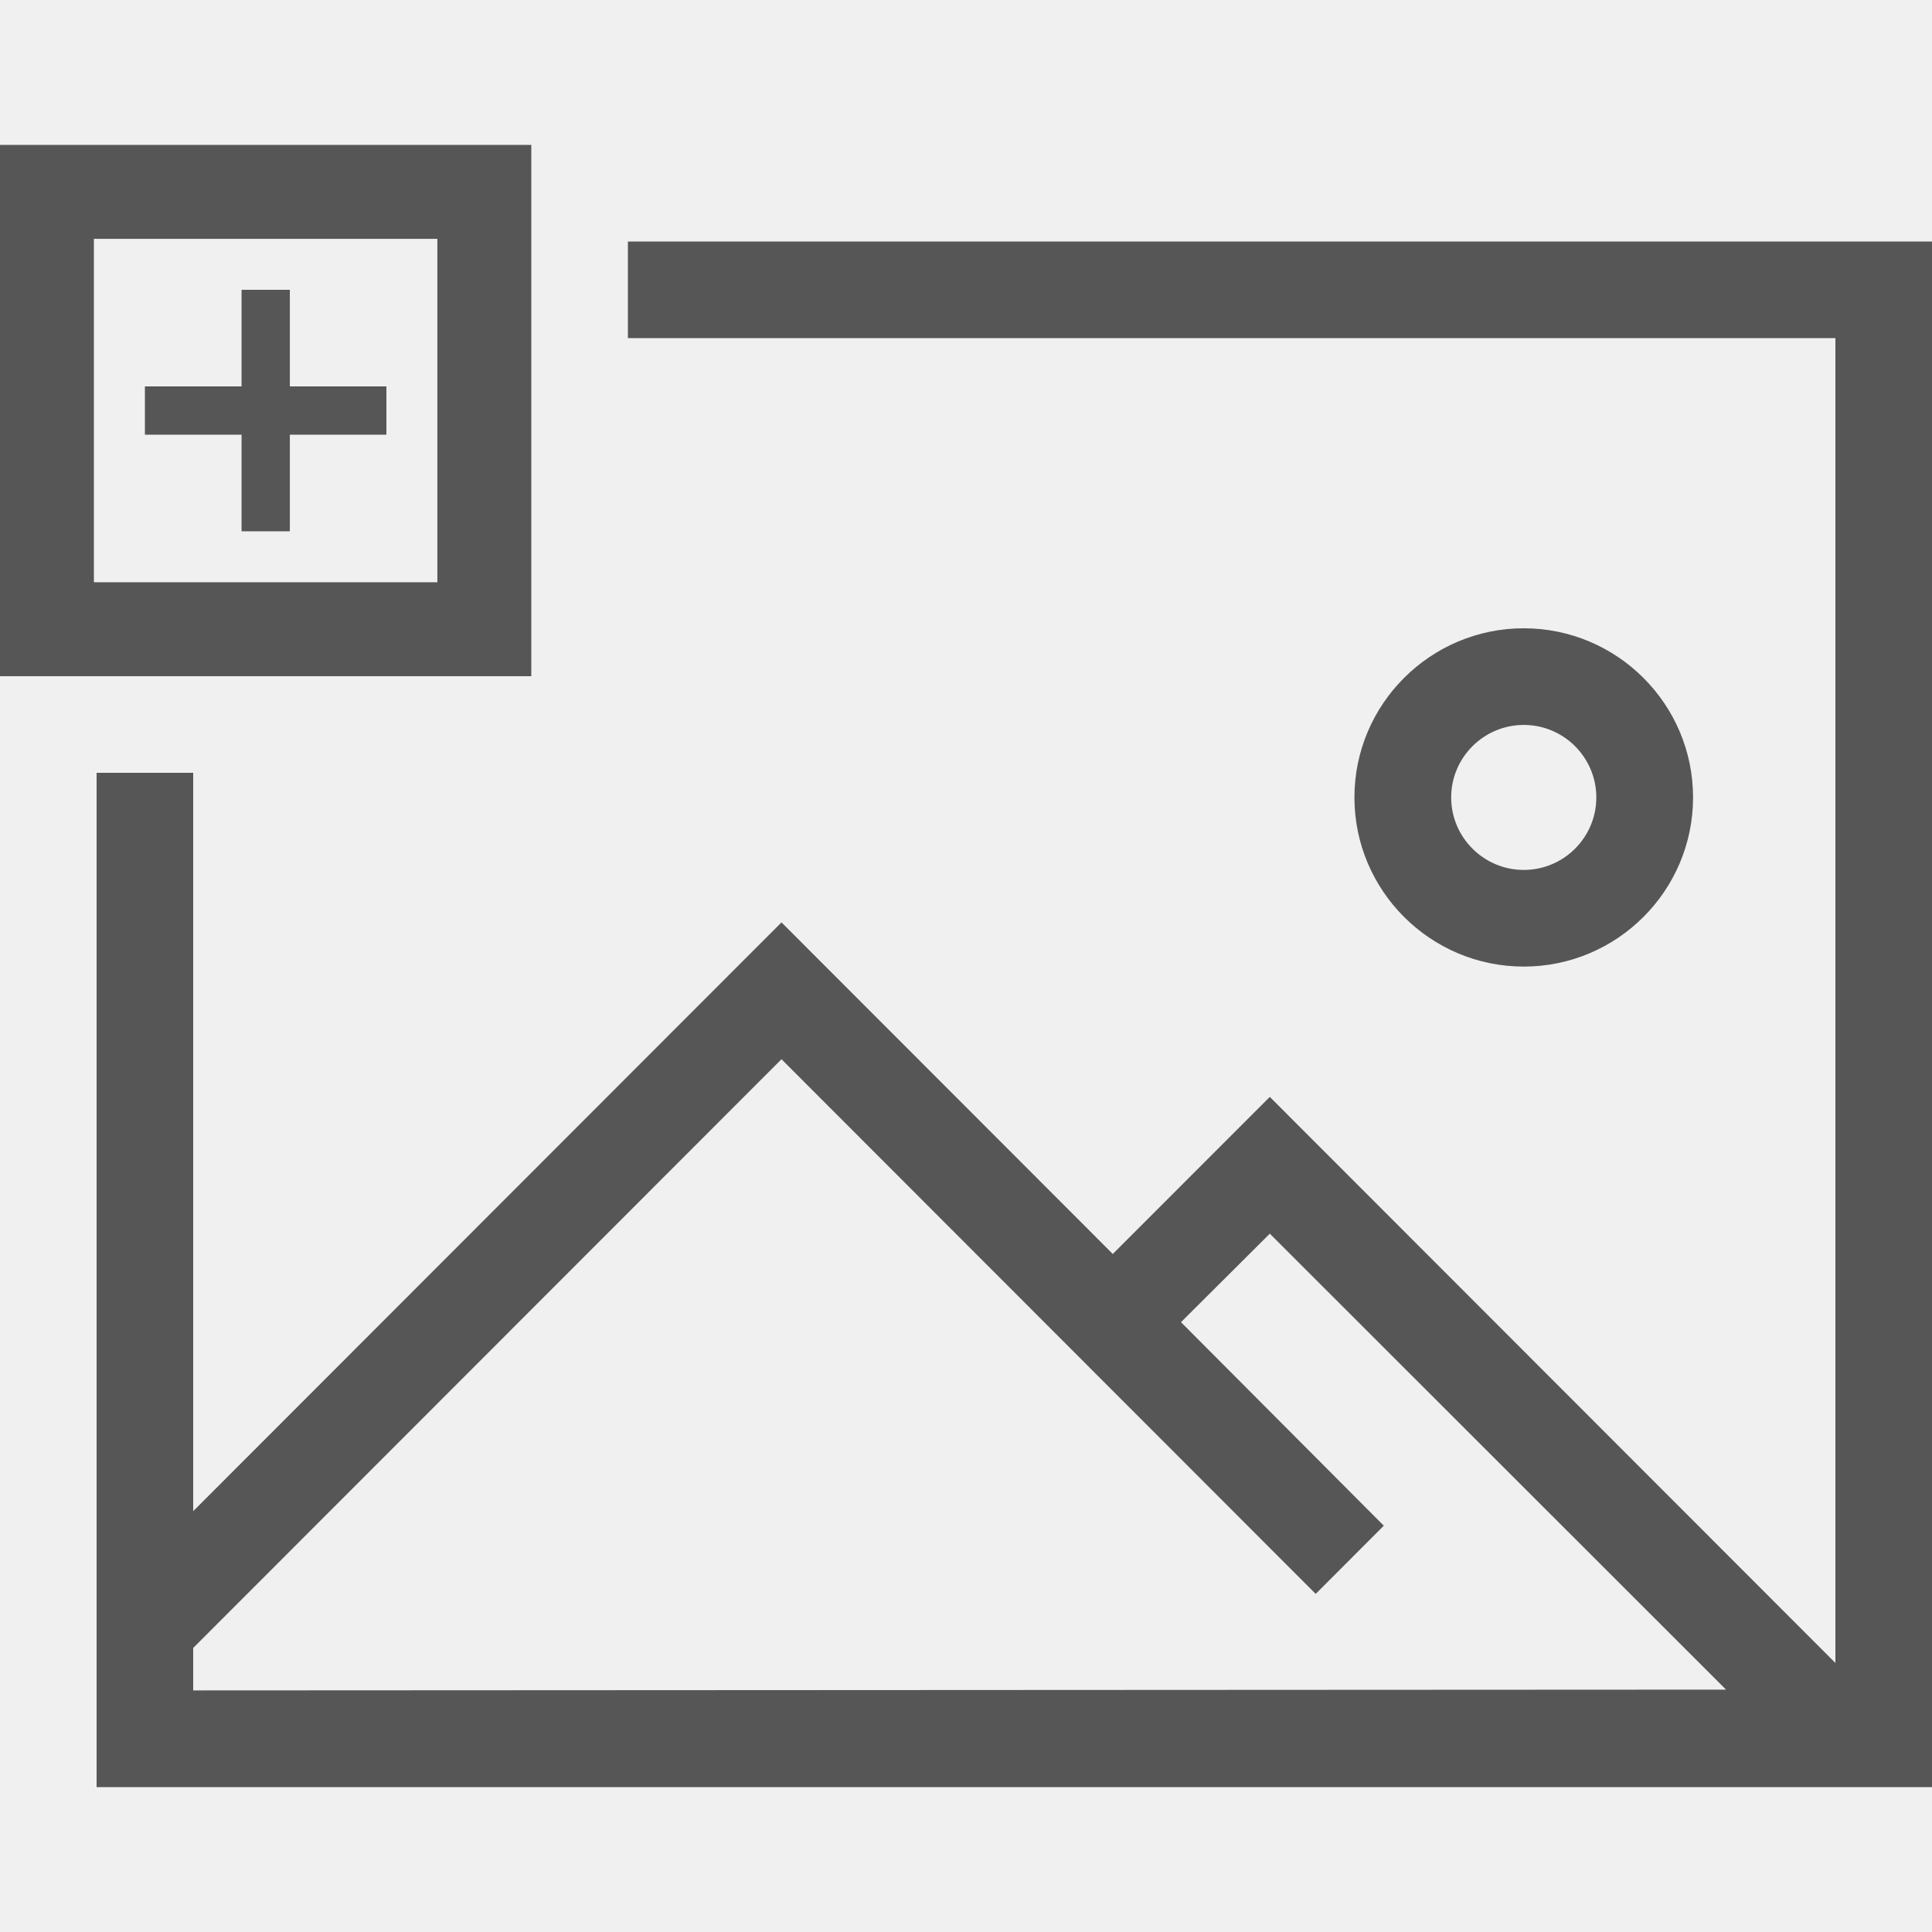
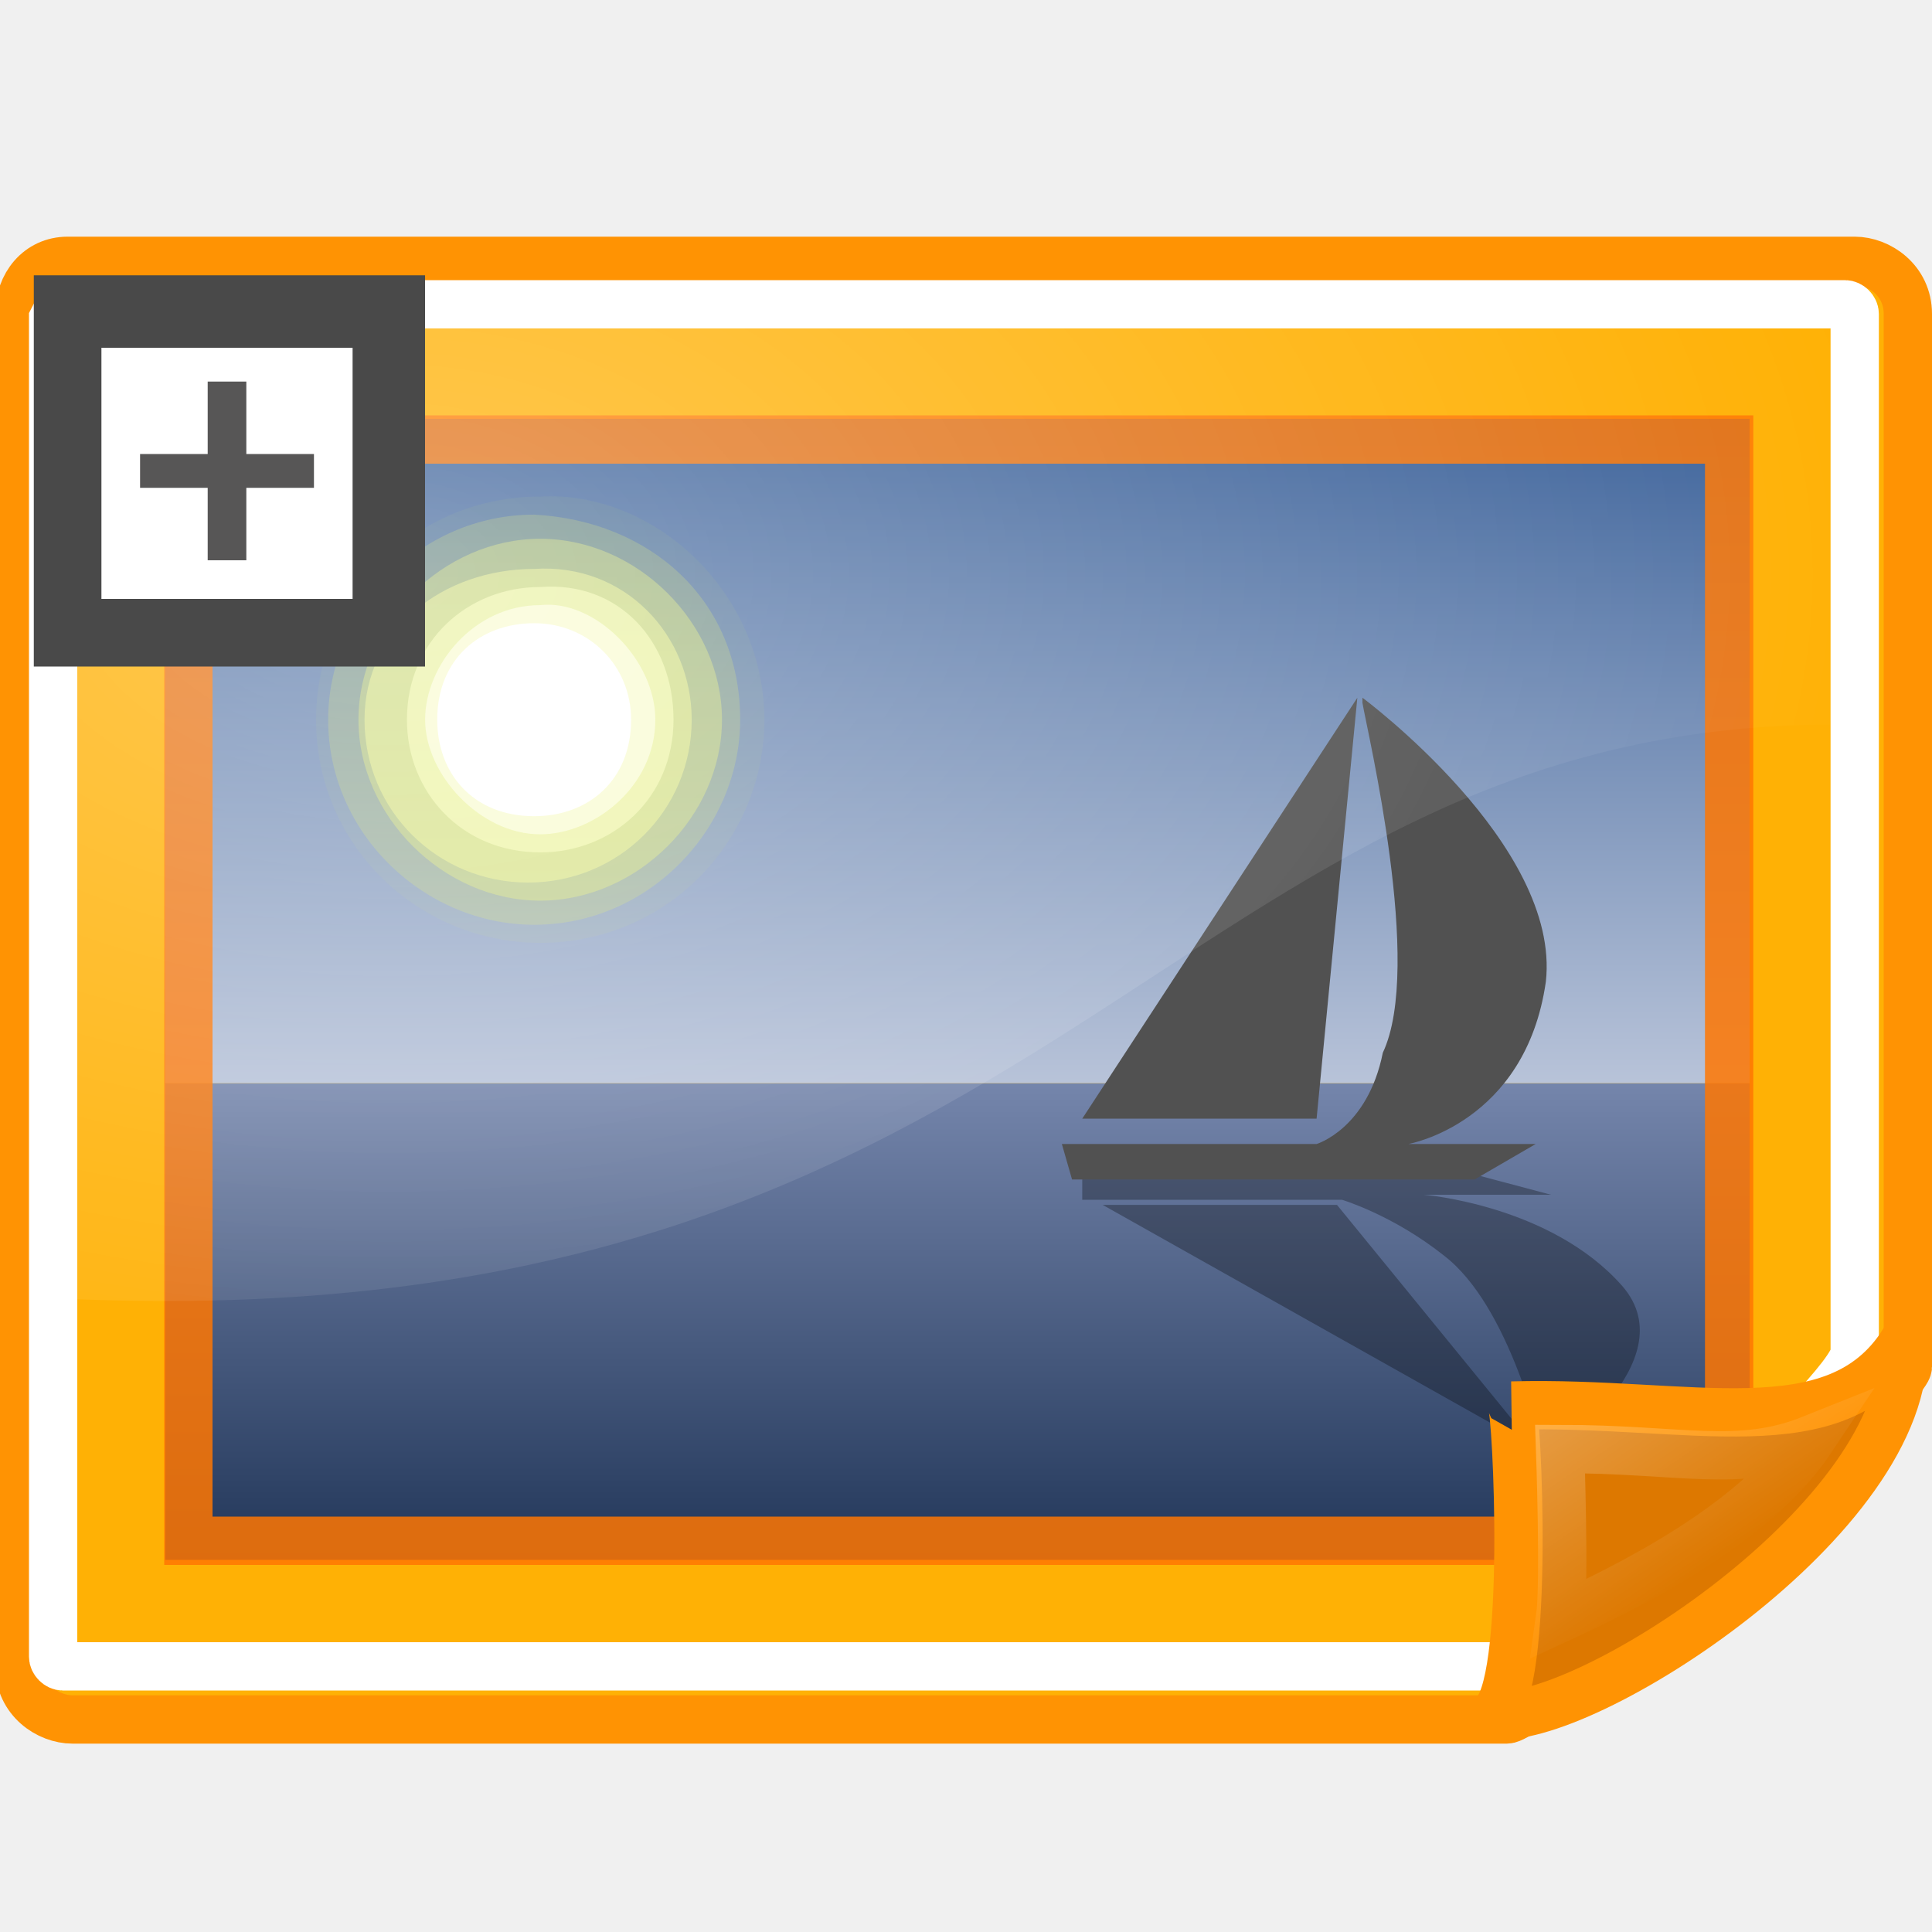
- <svg xmlns="http://www.w3.org/2000/svg" version="1.1" id="icon-popover" x="0px" y="0px" width="40px" height="40px" viewBox="0 0 40 40" enable-background="new 0 0 40 40" xml:space="preserve">
-   <path fill="#575656" d="M31.548,20.012c-1.933,0-3.506-1.571-3.506-3.502c0-1.931,1.573-3.502,3.506-3.502s3.505,1.571,3.505,3.502  C35.053,18.441,33.48,20.012,31.548,20.012z M31.548,15.009c-0.827,0-1.503,0.673-1.503,1.501c0,0.828,0.676,1.501,1.503,1.501  c0.828,0,1.502-0.673,1.502-1.501C33.05,15.682,32.376,15.009,31.548,15.009z" />
-   <path fill="#575656" d="M11,14H0V3h11V14z M1.944,12.055h7.111v-7.11H1.944V12.055z" />
-   <polygon fill="#575656" points="8,8 6.001,8 6.001,6 5.001,6 5.001,8 3,8 3,9 5.001,9 5.001,11 6.001,11 6.001,9 8,9 " />
-   <path fill="#575656" d="M13,5v2.001h25V34.43L26.29,22.71l-3.251,3.252l-6.859-6.865L4,31.287V16H2v21h38V5H13z M4,34.998v-0.879  L16.18,21.93L27.24,33l1.41-1.412l-4.199-4.214l1.839-1.832l9.446,9.44" />
+ <svg xmlns="http://www.w3.org/2000/svg" version="1.1" id="icon-slidset" x="0px" y="0px" viewBox="-277 400.9 40 40" enable-background="new -277 400.9 40 40" xml:space="preserve">
+   <path id="rect7603" fill="#FFB105" stroke="#FF9303" d="M-275.6,406.3h37c0.5,0,1.1,0.4,1.1,1.1v21.8c0,0.5-7.7,7.3-8.3,7.3h-29.7  c-0.5,0-1.1-0.4-1.1-1.1v-28C-276.6,406.8-276.2,406.3-275.6,406.3z" />
+   <g id="g7654" transform="matrix(1.054774,0,0,1.049989,-0.814647,4.485012)">
+     <linearGradient id="path7644_1_" gradientUnits="userSpaceOnUse" x1="-538.789" y1="804.221" x2="-538.789" y2="805.293" gradientTransform="matrix(19.1921 0 0 13.7421 10097.433 -10654.642)">
+       <stop offset="0" style="stop-color:#8595BC" />
+       <stop offset="1" style="stop-color:#041A3B" />
+     </linearGradient>
+     <path id="path7644" fill="url(#path7644_1_)" d="M-258.6,408.3h31.1v-9.4h-31.1V408.3L-258.6,408.3z" />
+     <linearGradient id="path16203_1_" gradientUnits="userSpaceOnUse" x1="-538.789" y1="99.691" x2="-538.789" y2="100.762" gradientTransform="matrix(19.1921 0 0 -19.0643 10097.433 2301.865)">
+       <stop offset="0" style="stop-color:#D0D6E5" />
+       <stop offset="1" style="stop-color:#093A80" />
+     </linearGradient>
+     <path id="path16203" fill="url(#path16203_1_)" d="M-258.6,385.8h31.1v13.1h-31.1V385.8L-258.6,385.8z" />
+     <g id="g16205" transform="matrix(1.189217,0,0,1.189217,-3.525355,-6.535408)">
+       <g id="g16207">
+         <path id="path16209" opacity="4.999994e-002" fill="#E8F52F" enable-background="new    " d="M-204.6,334.9c0,2-1.6,3.7-3.7,3.7     c-2,0-3.7-1.6-3.7-3.7c0-2,1.6-3.7,3.7-3.7C-206.4,331.1-204.6,332.8-204.6,334.9z" />
+         <path id="path16211" opacity="0.208" fill="#ECF751" enable-background="new    " d="M-205,334.9c0,1.8-1.5,3.4-3.4,3.4     c-1.8,0-3.4-1.5-3.4-3.4c0-1.8,1.5-3.4,3.4-3.4C-206.5,331.6-205,332.9-205,334.9L-205,334.9z" />
+         <path id="path16213" opacity="0.367" fill="#F0F972" enable-background="new    " d="M-205.3,334.9c0,1.6-1.4,3-3,3     c-1.6,0-3-1.4-3-3c0-1.6,1.4-3,3-3C-206.7,331.9-205.3,333.3-205.3,334.9L-205.3,334.9z" />
+         <path id="path16215" opacity="0.525" fill="#F4FA95" enable-background="new    " d="M-205.8,334.9c0,1.5-1.2,2.7-2.7,2.7     c-1.5,0-2.7-1.2-2.7-2.7s1.3-2.5,2.8-2.5C-206.9,332.3-205.8,333.5-205.8,334.9z" />
+         <path id="path16217" opacity="0.683" fill="#F7FCB7" enable-background="new    " d="M-206.1,334.9c0,1.3-1,2.2-2.2,2.2     c-1.3,0-2.2-1-2.2-2.2c0-1.3,1-2.2,2.2-2.2C-207,332.6-206.1,333.6-206.1,334.9L-206.1,334.9z" />
+         <path id="path16219" opacity="0.842" fill="#FBFDDB" enable-background="new    " d="M-206.4,334.9c0,1.1-1,1.9-1.9,1.9     c-1,0-1.9-1-1.9-1.9s0.8-1.9,1.9-1.9C-207.4,332.9-206.4,333.9-206.4,334.9z" />
+         <path id="path16221" fill="#FFFFFF" d="M-206.8,334.9c0,1-0.7,1.6-1.6,1.6c-1,0-1.6-0.7-1.6-1.6c0-1,0.7-1.6,1.6-1.6     S-206.8,334-206.8,334.9L-206.8,334.9z" />
+       </g>
+     </g>
+     <path id="path16223" opacity="0.3" enable-background="new    " d="M-240.8,400.7h7.9l1.5,0.4h-2.5c0,0,2.5,0.2,3.9,1.8   c1.3,1.5-1.5,3.4-1.5,3.4l0,0c-0.1-0.3-0.7-3-2-4c-1-0.8-2-1.1-2-1.1h-5.1v-0.4v-0.1L-240.8,400.7L-240.8,400.7z" />
+     <path id="path16225" opacity="0.3" enable-background="new    " d="M-235.6,401.3h-4.6l8.5,4.8L-235.6,401.3L-235.6,401.3z" />
+     <path id="path16227" fill="#515151" d="M-240.8,400.8h7.9l1.2-0.7h-2.5c0,0,2.3-0.4,2.7-3.2c0.3-2.7-3.6-5.6-3.6-5.6s0,0,0,0.1   c0.1,0.6,1.2,5.2,0.4,6.9c-0.3,1.5-1.3,1.8-1.3,1.8h-5L-240.8,400.8L-240.8,400.8L-240.8,400.8z" />
+     <path id="path16229" fill="#515151" d="M-236,399.6h-4.6l5.4-8.3L-236,399.6z" />
+   </g>
+   <path id="rect7675" fill="none" stroke="#FFFFFF" d="M-275.6,407.2h36.8c0.1,0,0.2,0.1,0.2,0.2v21.5c0,0.8-6.5,6.5-6.6,6.5h-30.5  c-0.1,0-0.2-0.1-0.2-0.2v-27.7C-275.8,407.3-275.7,407.2-275.6,407.2z" />
+   <rect id="rect8163" x="-273.1" y="410" opacity="0.847" fill="none" stroke="#FF7601" stroke-miterlimit="10" enable-background="new    " width="31.9" height="22.8" />
+   <path id="path2210" fill="#DD7800" stroke="#FF9303" d="M-246.1,436.4c1.8,0.3,8.7-4.1,8.5-7.7c-1.4,2.2-4.4,1.2-8.1,1.3  C-245.6,430-245.3,435.9-246.1,436.4z" />
+   <linearGradient id="path2247_1_" gradientUnits="userSpaceOnUse" x1="-538.104" y1="14.284" x2="-537.871" y2="13.939" gradientTransform="matrix(14.8815 0 0 -14.8815 7766.956 637.9539)">
+     <stop offset="0" style="stop-color:#FFFFFF" />
+     <stop offset="1" style="stop-color:#FFFFFF;stop-opacity:0" />
+   </linearGradient>
+   <path id="path2247" opacity="0.369" fill="none" stroke="url(#path2247_1_)" enable-background="new    " d="M-244.7,434.4  c1.3-0.6,4-1.9,5.2-3.7c-1.5,0.6-2.7,0.2-5.2,0.2C-244.7,430.9-244.6,433.7-244.7,434.4z" />
+   <radialGradient id="rect8150_1_" cx="-651.514" cy="66.916" r="1.221" gradientTransform="matrix(25.4548 0 0 -16.7387 16315.339 1532.832)" gradientUnits="userSpaceOnUse">
+     <stop offset="0" style="stop-color:#FFFFFF" />
+     <stop offset="1" style="stop-color:#FFFFFF;stop-opacity:0" />
+   </radialGradient>
+   <path id="rect8150" opacity="0.301" fill="url(#rect8150_1_)" enable-background="new    " d="M-275.4,407.7v20.1  c20.4,0.8,22.6-11.9,36.4-11.9v-8.2H-275.4z" />
+   <rect x="-276.3" y="406.6" fill="#494949" width="8.1" height="8.1" />
+   <rect x="-274.9" y="408.1" fill="#FFFFFF" width="5.2" height="5.2" />
+   <polygon fill="#575656" points="-270.5,410.3 -271.9,410.3 -271.9,408.8 -272.7,408.8 -272.7,410.3 -274.1,410.3 -274.1,411   -272.7,411 -272.7,412.5 -271.9,412.5 -271.9,411 -270.5,411 " />
</svg>
